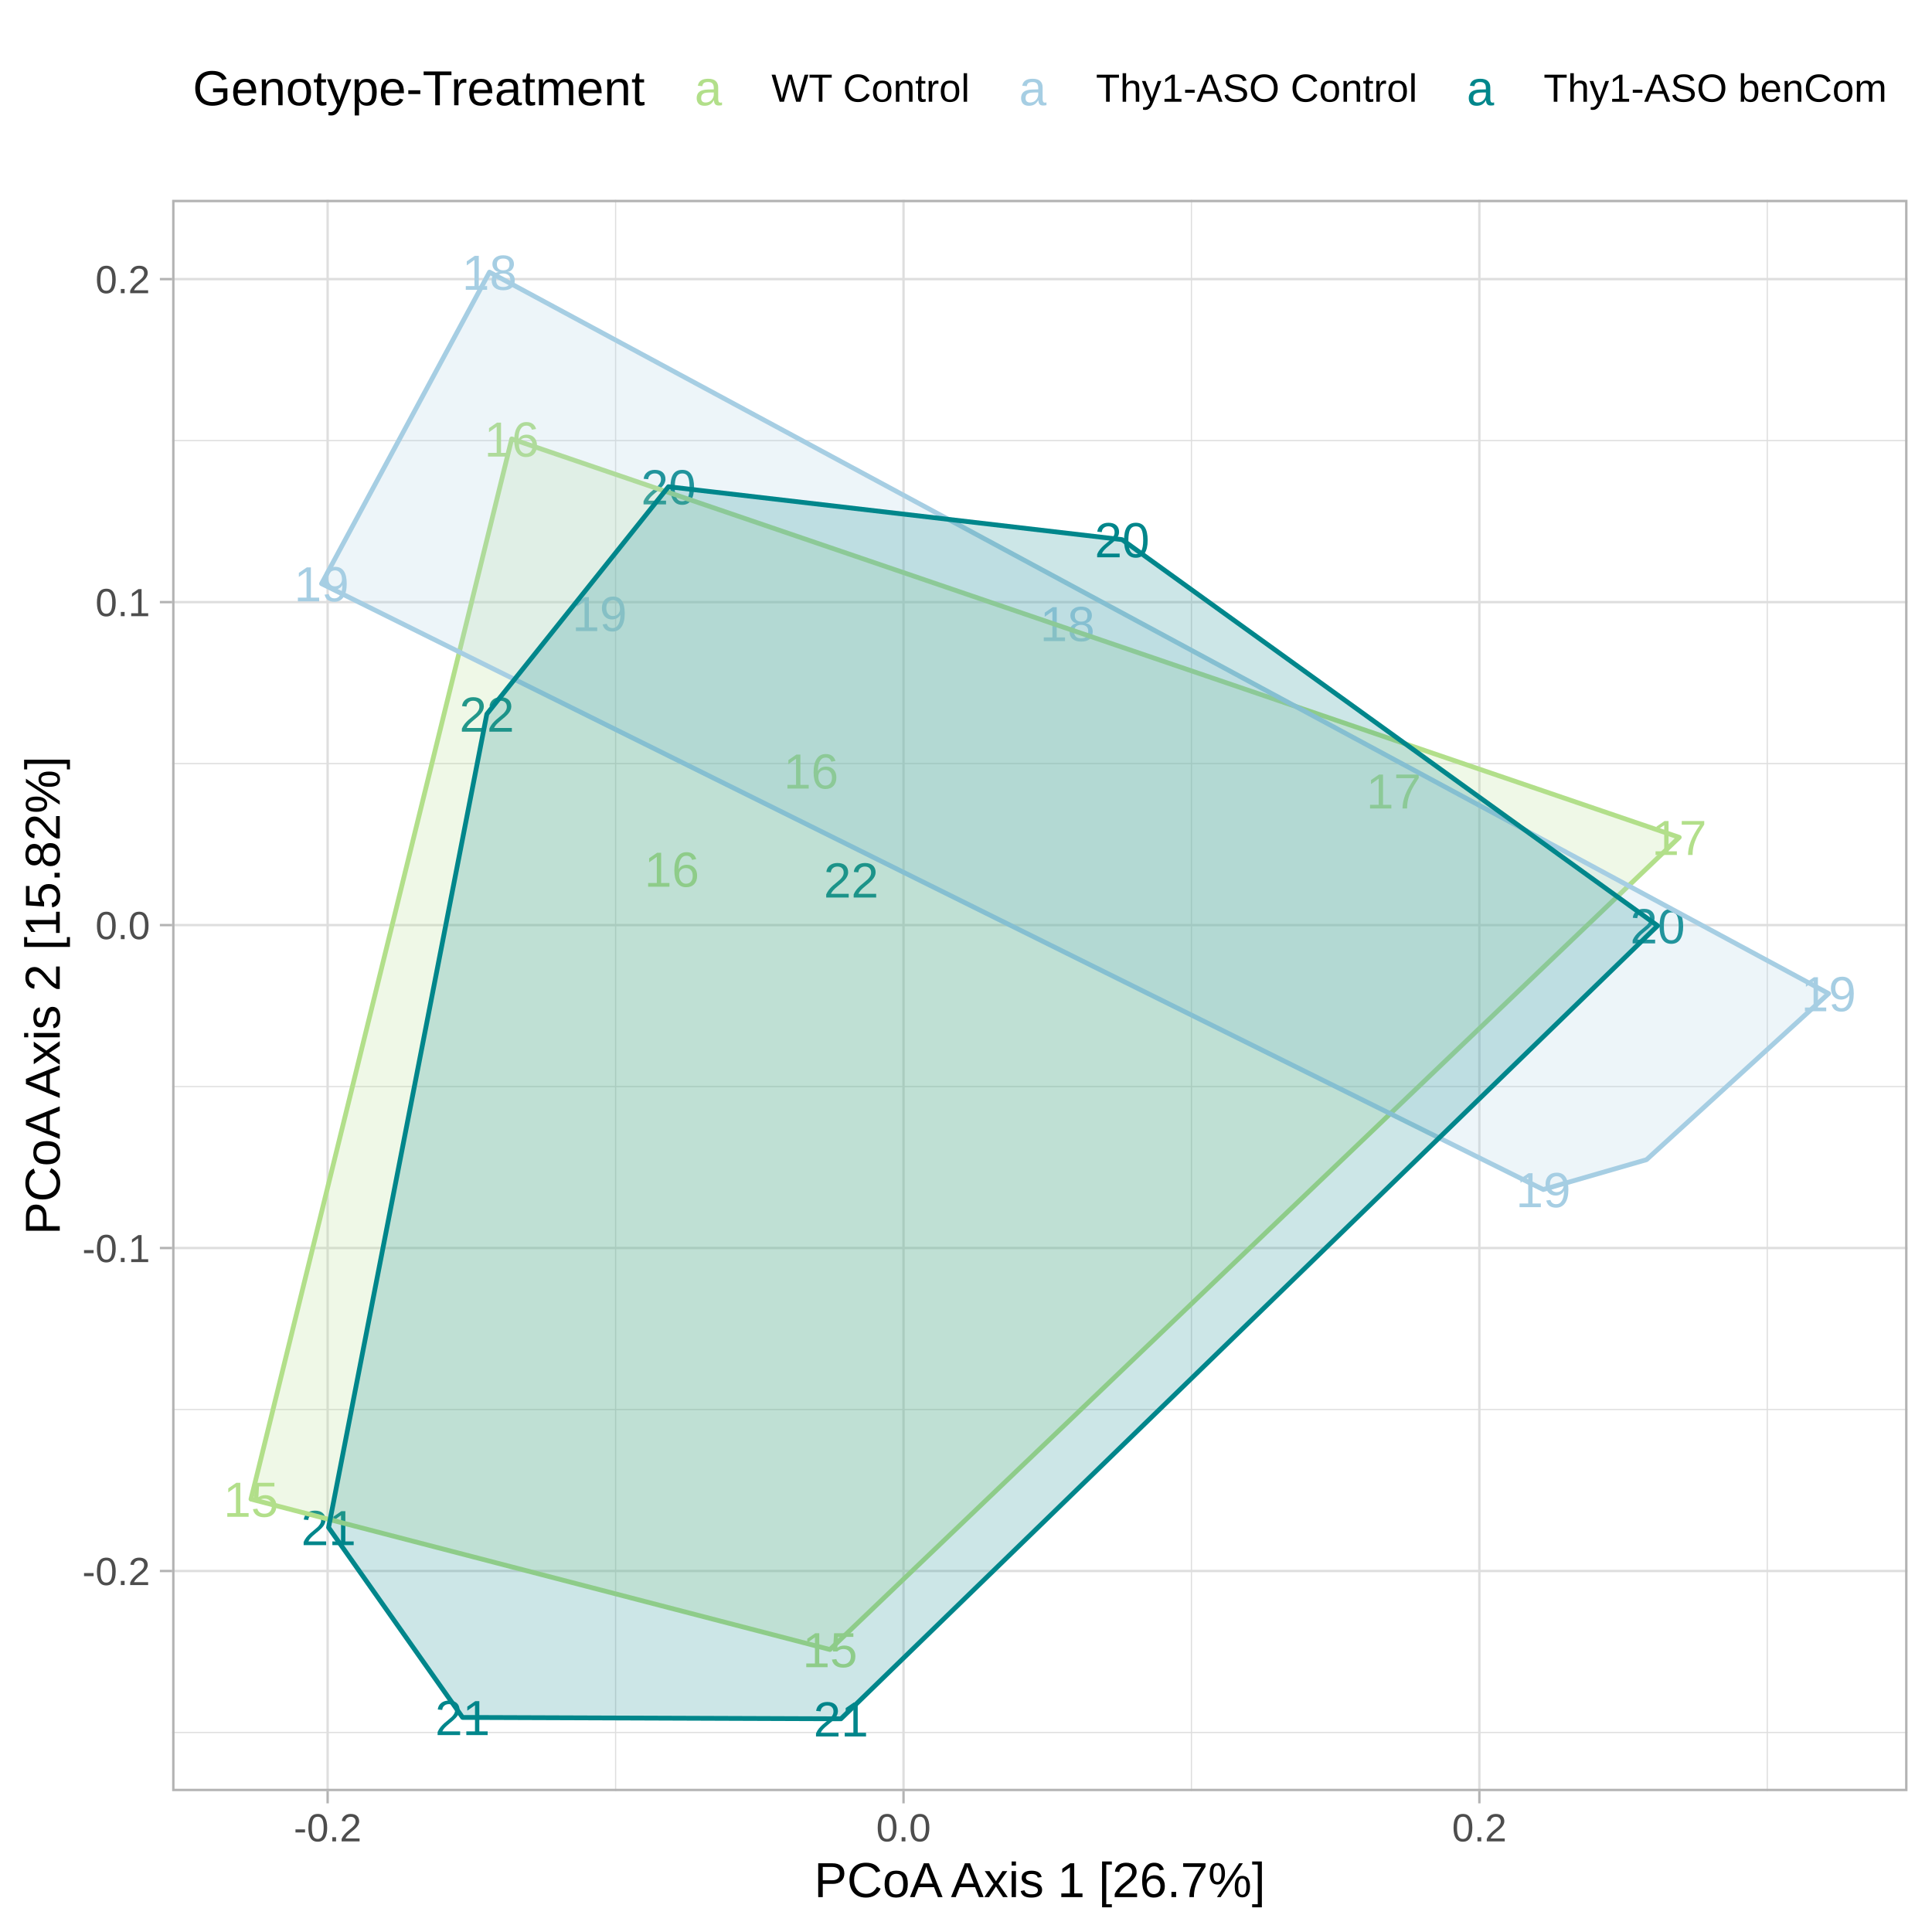
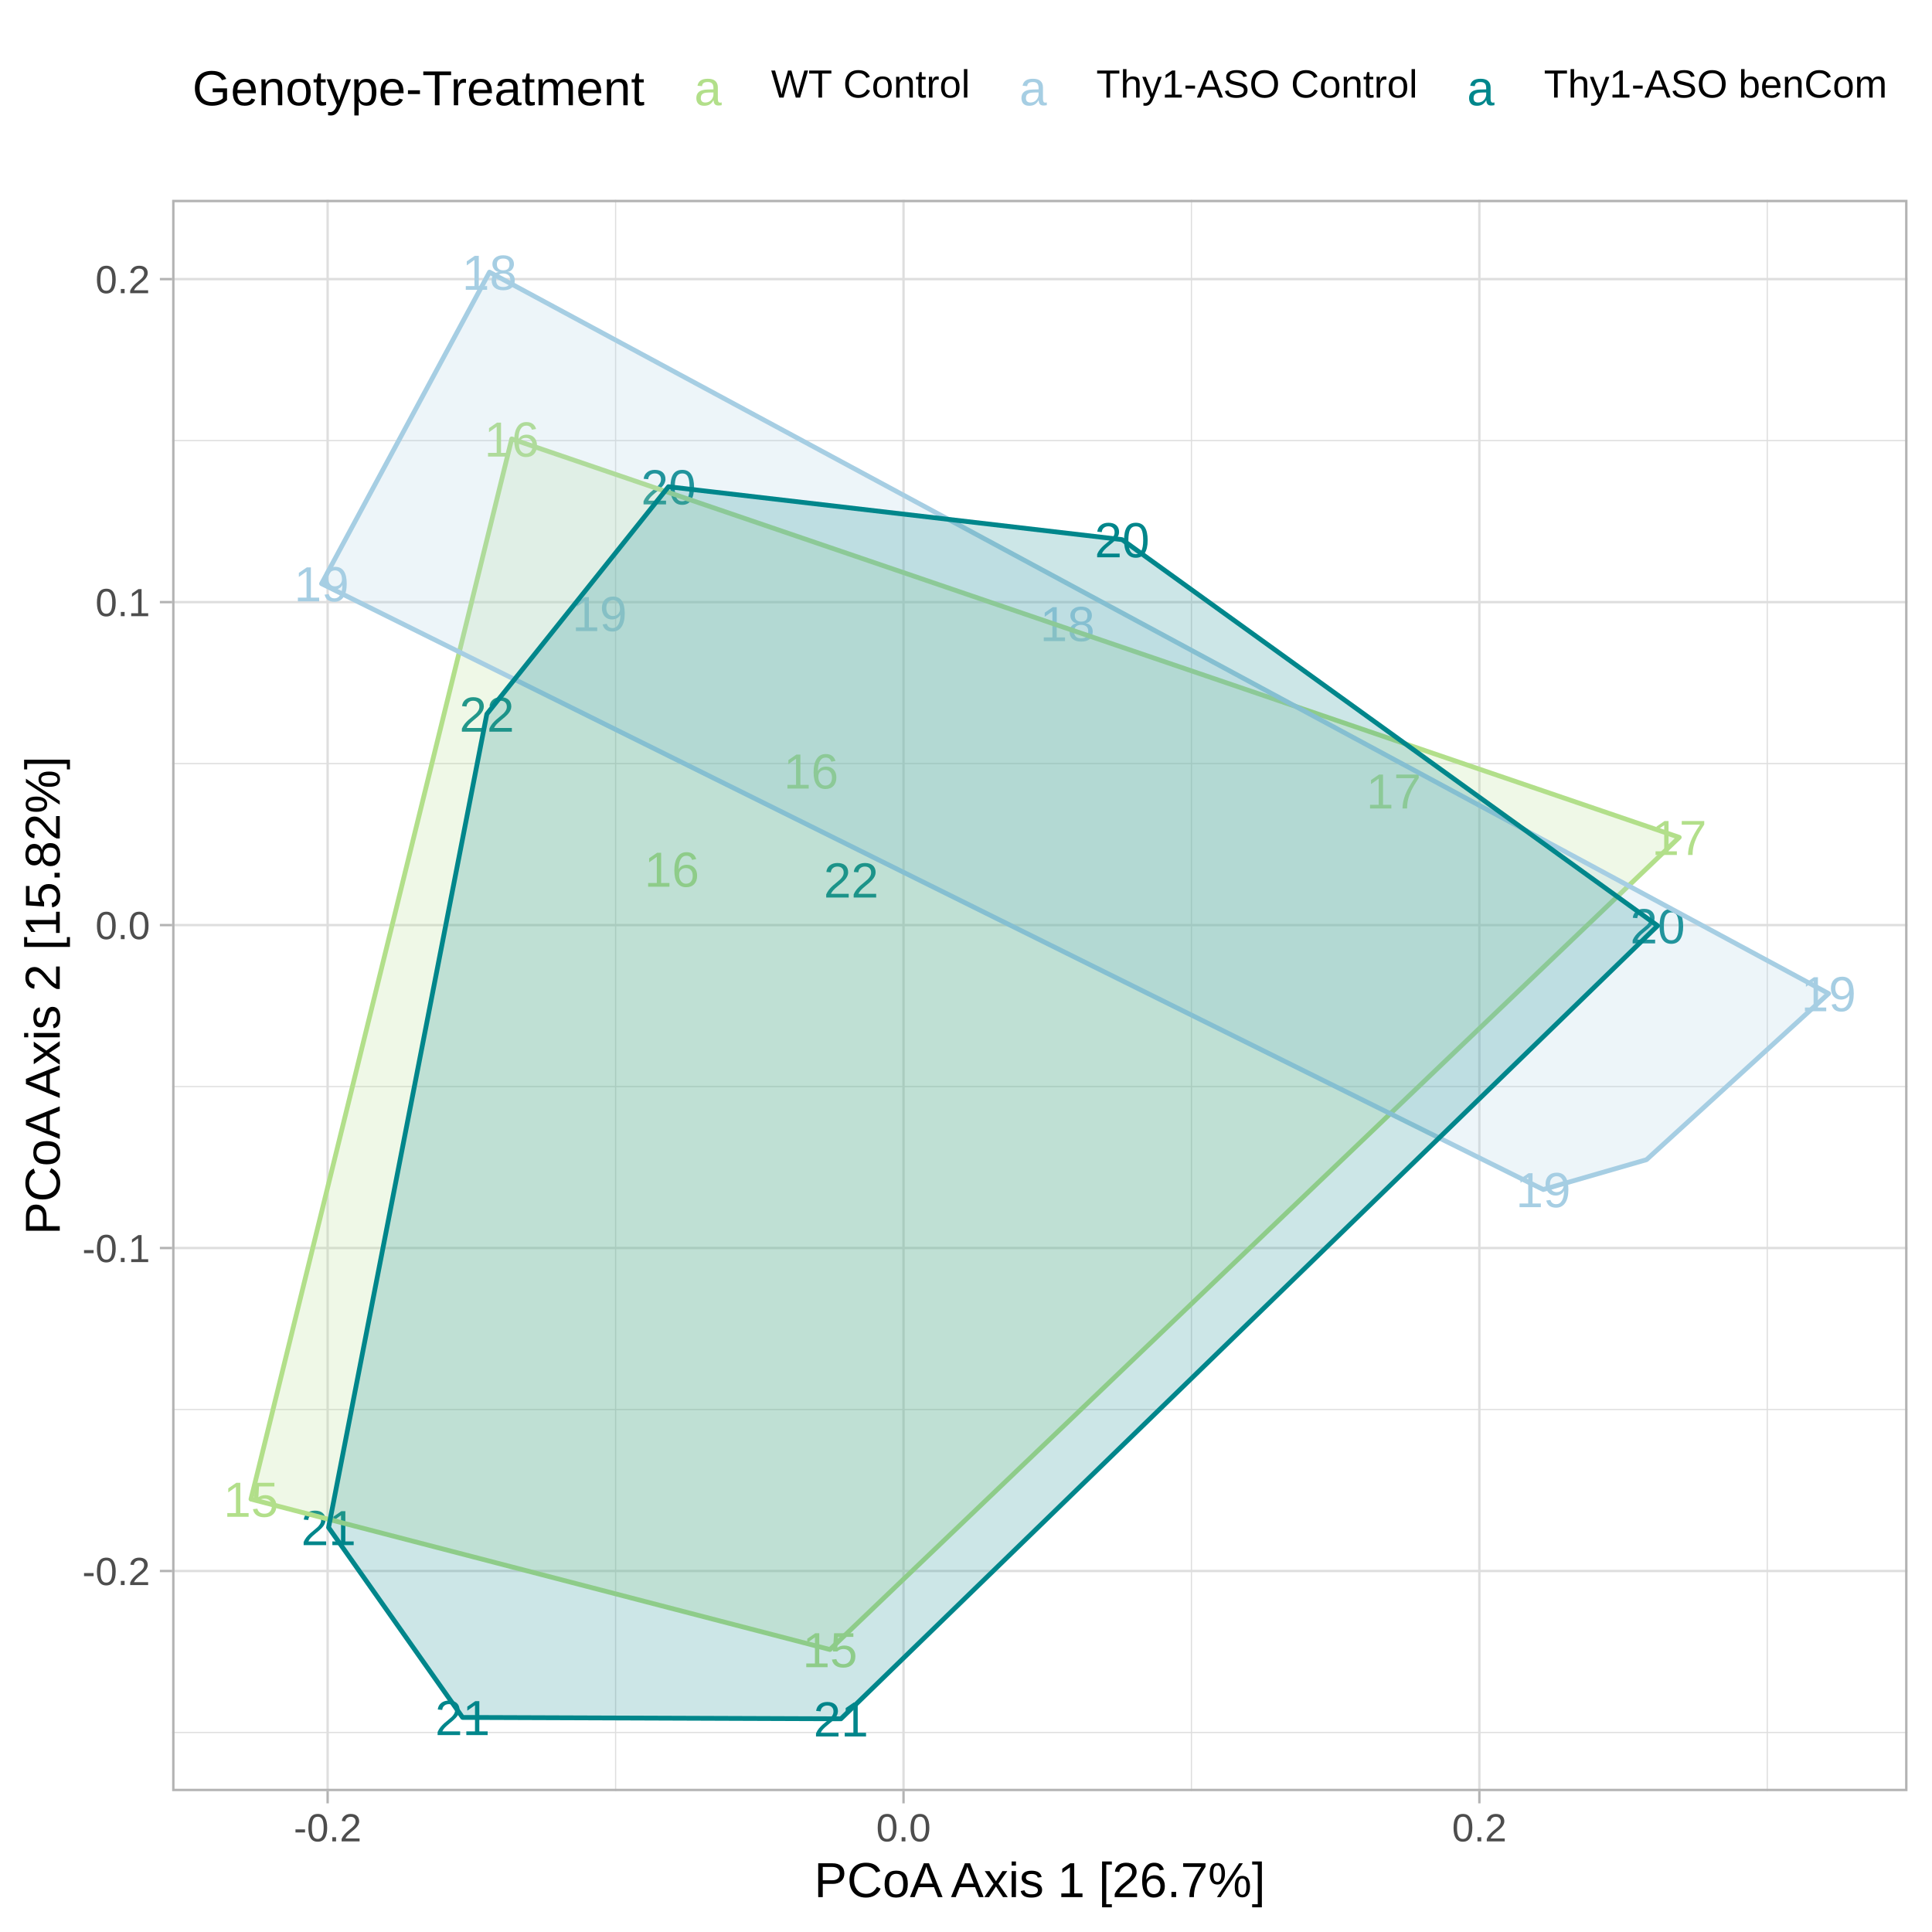
<svg xmlns="http://www.w3.org/2000/svg" width="432.00pt" height="432.00pt" viewBox="0 0 432.00 432.00">
  <g class="svglite">
    <defs>
      <style type="text/css">
    .svglite line, .svglite polyline, .svglite polygon, .svglite path, .svglite rect, .svglite circle {
      fill: none;
      stroke: #000000;
      stroke-linecap: round;
      stroke-linejoin: round;
      stroke-miterlimit: 10.00;
    }
    .svglite text {
      white-space: pre;
    }
    .svglite g.glyphgroup path {
      fill: inherit;
      stroke: none;
    }
  </style>
    </defs>
    <rect width="100%" height="100%" style="stroke: none; fill: #FFFFFF;" />
    <defs>
      <clipPath id="cpMC4wMHw0MzIuMDB8MC4wMHw0MzIuMDA=">
        <rect x="0.00" y="0.00" width="432.00" height="432.00" />
      </clipPath>
    </defs>
    <g clip-path="url(#cpMC4wMHw0MzIuMDB8MC4wMHw0MzIuMDA=)">
      <rect x="0" y="0.00" width="432.00" height="432.00" style="stroke-width: 1.07; stroke: #FFFFFF; fill: #FFFFFF;" />
    </g>
    <defs>
      <clipPath id="cpMzguNDl8NDI2LjUyfDQ0LjY4fDQwMC41MA==">
        <rect x="38.49" y="44.68" width="388.03" height="355.83" />
      </clipPath>
    </defs>
    <g clip-path="url(#cpMzguNDl8NDI2LjUyfDQ0LjY4fDQwMC41MA==)">
      <rect x="38.49" y="44.68" width="388.03" height="355.83" style="stroke-width: 1.07; stroke: none; fill: #FFFFFF;" />
      <polyline points="38.49,387.39 426.52,387.39 " style="stroke-width: 0.27; stroke: #DEDEDE; stroke-linecap: butt;" />
      <polyline points="38.49,315.17 426.52,315.17 " style="stroke-width: 0.27; stroke: #DEDEDE; stroke-linecap: butt;" />
      <polyline points="38.49,242.95 426.52,242.95 " style="stroke-width: 0.27; stroke: #DEDEDE; stroke-linecap: butt;" />
      <polyline points="38.49,170.74 426.52,170.74 " style="stroke-width: 0.27; stroke: #DEDEDE; stroke-linecap: butt;" />
      <polyline points="38.49,98.52 426.52,98.52 " style="stroke-width: 0.27; stroke: #DEDEDE; stroke-linecap: butt;" />
      <polyline points="137.65,400.50 137.65,44.68 " style="stroke-width: 0.27; stroke: #DEDEDE; stroke-linecap: butt;" />
      <polyline points="266.41,400.50 266.41,44.68 " style="stroke-width: 0.27; stroke: #DEDEDE; stroke-linecap: butt;" />
      <polyline points="395.17,400.50 395.17,44.68 " style="stroke-width: 0.27; stroke: #DEDEDE; stroke-linecap: butt;" />
      <polyline points="38.49,351.28 426.52,351.28 " style="stroke-width: 0.53; stroke: #DEDEDE; stroke-linecap: butt;" />
      <polyline points="38.49,279.06 426.52,279.06 " style="stroke-width: 0.53; stroke: #DEDEDE; stroke-linecap: butt;" />
      <polyline points="38.49,206.85 426.52,206.85 " style="stroke-width: 0.53; stroke: #DEDEDE; stroke-linecap: butt;" />
      <polyline points="38.49,134.63 426.52,134.63 " style="stroke-width: 0.53; stroke: #DEDEDE; stroke-linecap: butt;" />
      <polyline points="38.49,62.41 426.52,62.41 " style="stroke-width: 0.53; stroke: #DEDEDE; stroke-linecap: butt;" />
      <polyline points="73.26,400.50 73.26,44.68 " style="stroke-width: 0.53; stroke: #DEDEDE; stroke-linecap: butt;" />
      <polyline points="202.03,400.50 202.03,44.68 " style="stroke-width: 0.53; stroke: #DEDEDE; stroke-linecap: butt;" />
      <polyline points="330.79,400.50 330.79,44.68 " style="stroke-width: 0.53; stroke: #DEDEDE; stroke-linecap: butt;" />
      <text x="185.58" y="372.79" text-anchor="middle" style="font-size: 11.04px;fill: #B2DF8A; font-family: &quot;Arial&quot;;" textLength="12.28px" lengthAdjust="spacingAndGlyphs">15</text>
      <text x="56.12" y="339.16" text-anchor="middle" style="font-size: 11.04px;fill: #B2DF8A; font-family: &quot;Arial&quot;;" textLength="12.28px" lengthAdjust="spacingAndGlyphs">15</text>
      <text x="114.42" y="102.09" text-anchor="middle" style="font-size: 11.04px;fill: #B2DF8A; font-family: &quot;Arial&quot;;" textLength="12.28px" lengthAdjust="spacingAndGlyphs">16</text>
      <text x="181.36" y="176.32" text-anchor="middle" style="font-size: 11.04px;fill: #B2DF8A; font-family: &quot;Arial&quot;;" textLength="12.28px" lengthAdjust="spacingAndGlyphs">16</text>
      <text x="150.22" y="198.27" text-anchor="middle" style="font-size: 11.04px;fill: #B2DF8A; font-family: &quot;Arial&quot;;" textLength="12.28px" lengthAdjust="spacingAndGlyphs">16</text>
      <text x="311.64" y="180.78" text-anchor="middle" style="font-size: 11.04px;fill: #B2DF8A; font-family: &quot;Arial&quot;;" textLength="12.28px" lengthAdjust="spacingAndGlyphs">17</text>
      <text x="375.48" y="191.18" text-anchor="middle" style="font-size: 11.04px;fill: #B2DF8A; font-family: &quot;Arial&quot;;" textLength="12.28px" lengthAdjust="spacingAndGlyphs">17</text>
      <text x="109.45" y="64.80" text-anchor="middle" style="font-size: 11.04px;fill: #A6CEE3; font-family: &quot;Arial&quot;;" textLength="12.28px" lengthAdjust="spacingAndGlyphs">18</text>
      <text x="345.07" y="269.93" text-anchor="middle" style="font-size: 11.04px;fill: #A6CEE3; font-family: &quot;Arial&quot;;" textLength="12.28px" lengthAdjust="spacingAndGlyphs">19</text>
      <text x="71.90" y="134.46" text-anchor="middle" style="font-size: 11.04px;fill: #A6CEE3; font-family: &quot;Arial&quot;;" textLength="12.28px" lengthAdjust="spacingAndGlyphs">19</text>
      <text x="134.07" y="141.11" text-anchor="middle" style="font-size: 11.04px;fill: #A6CEE3; font-family: &quot;Arial&quot;;" textLength="12.28px" lengthAdjust="spacingAndGlyphs">19</text>
      <text x="238.68" y="143.36" text-anchor="middle" style="font-size: 11.04px;fill: #A6CEE3; font-family: &quot;Arial&quot;;" textLength="12.28px" lengthAdjust="spacingAndGlyphs">18</text>
      <text x="408.88" y="226.11" text-anchor="middle" style="font-size: 11.04px;fill: #A6CEE3; font-family: &quot;Arial&quot;;" textLength="12.28px" lengthAdjust="spacingAndGlyphs">19</text>
      <text x="149.47" y="112.78" text-anchor="middle" style="font-size: 11.04px;fill: #00868B; font-family: &quot;Arial&quot;;" textLength="12.28px" lengthAdjust="spacingAndGlyphs">20</text>
      <text x="103.43" y="387.97" text-anchor="middle" style="font-size: 11.04px;fill: #00868B; font-family: &quot;Arial&quot;;" textLength="12.28px" lengthAdjust="spacingAndGlyphs">21</text>
      <text x="188.04" y="388.28" text-anchor="middle" style="font-size: 11.04px;fill: #00868B; font-family: &quot;Arial&quot;;" textLength="12.28px" lengthAdjust="spacingAndGlyphs">21</text>
      <text x="73.47" y="345.50" text-anchor="middle" style="font-size: 11.04px;fill: #00868B; font-family: &quot;Arial&quot;;" textLength="12.28px" lengthAdjust="spacingAndGlyphs">21</text>
      <text x="190.32" y="200.69" text-anchor="middle" style="font-size: 11.04px;fill: #00868B; font-family: &quot;Arial&quot;;" textLength="12.28px" lengthAdjust="spacingAndGlyphs">22</text>
      <text x="108.86" y="163.61" text-anchor="middle" style="font-size: 11.04px;fill: #00868B; font-family: &quot;Arial&quot;;" textLength="12.28px" lengthAdjust="spacingAndGlyphs">22</text>
      <text x="370.64" y="210.94" text-anchor="middle" style="font-size: 11.04px;fill: #00868B; font-family: &quot;Arial&quot;;" textLength="12.28px" lengthAdjust="spacingAndGlyphs">20</text>
      <text x="250.90" y="124.61" text-anchor="middle" style="font-size: 11.04px;fill: #00868B; font-family: &quot;Arial&quot;;" textLength="12.28px" lengthAdjust="spacingAndGlyphs">20</text>
      <polygon points="185.58,368.84 56.12,335.21 114.42,98.14 375.48,187.23 " style="stroke-width: 1.07; stroke: #B2DF8A; stroke-linecap: butt; fill: #B2DF8A; fill-opacity: 0.20;" />
      <polygon points="408.88,222.16 368.16,259.31 345.07,265.98 71.90,130.51 109.45,60.85 " style="stroke-width: 1.07; stroke: #A6CEE3; stroke-linecap: butt; fill: #A6CEE3; fill-opacity: 0.20;" />
      <polygon points="188.04,384.33 103.43,384.02 73.47,341.55 108.86,159.66 149.47,108.83 250.90,120.66 370.64,206.99 " style="stroke-width: 1.07; stroke: #00868B; stroke-linecap: butt; fill: #00868B; fill-opacity: 0.20;" />
      <rect x="38.49" y="44.68" width="388.03" height="355.83" style="stroke-width: 1.07; stroke: #B3B3B3;" />
    </g>
    <g clip-path="url(#cpMC4wMHw0MzIuMDB8MC4wMHw0MzIuMDA=)">
      <text x="33.56" y="354.43" text-anchor="end" style="font-size: 8.80px;fill: #4D4D4D; font-family: &quot;Arial&quot;;" textLength="15.14px" lengthAdjust="spacingAndGlyphs">-0.2</text>
      <text x="33.56" y="282.21" text-anchor="end" style="font-size: 8.80px;fill: #4D4D4D; font-family: &quot;Arial&quot;;" textLength="15.14px" lengthAdjust="spacingAndGlyphs">-0.1</text>
      <text x="33.56" y="210.00" text-anchor="end" style="font-size: 8.80px;fill: #4D4D4D; font-family: &quot;Arial&quot;;" textLength="12.22px" lengthAdjust="spacingAndGlyphs">0.0</text>
      <text x="33.56" y="137.78" text-anchor="end" style="font-size: 8.80px;fill: #4D4D4D; font-family: &quot;Arial&quot;;" textLength="12.22px" lengthAdjust="spacingAndGlyphs">0.1</text>
      <text x="33.56" y="65.56" text-anchor="end" style="font-size: 8.80px;fill: #4D4D4D; font-family: &quot;Arial&quot;;" textLength="12.22px" lengthAdjust="spacingAndGlyphs">0.2</text>
      <polyline points="35.75,351.28 38.49,351.28 " style="stroke-width: 0.53; stroke: #B3B3B3; stroke-linecap: butt;" />
      <polyline points="35.75,279.06 38.49,279.06 " style="stroke-width: 0.53; stroke: #B3B3B3; stroke-linecap: butt;" />
      <polyline points="35.75,206.85 38.49,206.85 " style="stroke-width: 0.53; stroke: #B3B3B3; stroke-linecap: butt;" />
      <polyline points="35.75,134.63 38.49,134.63 " style="stroke-width: 0.53; stroke: #B3B3B3; stroke-linecap: butt;" />
      <polyline points="35.75,62.41 38.49,62.41 " style="stroke-width: 0.53; stroke: #B3B3B3; stroke-linecap: butt;" />
      <polyline points="73.26,403.24 73.26,400.50 " style="stroke-width: 0.53; stroke: #B3B3B3; stroke-linecap: butt;" />
      <polyline points="202.03,403.24 202.03,400.50 " style="stroke-width: 0.53; stroke: #B3B3B3; stroke-linecap: butt;" />
      <polyline points="330.79,403.24 330.79,400.50 " style="stroke-width: 0.53; stroke: #B3B3B3; stroke-linecap: butt;" />
      <text x="73.26" y="411.74" text-anchor="middle" style="font-size: 8.80px;fill: #4D4D4D; font-family: &quot;Arial&quot;;" textLength="15.14px" lengthAdjust="spacingAndGlyphs">-0.2</text>
      <text x="202.03" y="411.74" text-anchor="middle" style="font-size: 8.80px;fill: #4D4D4D; font-family: &quot;Arial&quot;;" textLength="12.22px" lengthAdjust="spacingAndGlyphs">0.0</text>
      <text x="330.79" y="411.74" text-anchor="middle" style="font-size: 8.80px;fill: #4D4D4D; font-family: &quot;Arial&quot;;" textLength="12.22px" lengthAdjust="spacingAndGlyphs">0.2</text>
      <text x="232.50" y="424.20" text-anchor="middle" style="font-size: 11.00px; font-family: &quot;Arial&quot;;" textLength="100.97px" lengthAdjust="spacingAndGlyphs">PCoA Axis 1 [26.7%]</text>
      <text transform="translate(13.36,222.59) rotate(-90)" text-anchor="middle" style="font-size: 11.00px; font-family: &quot;Arial&quot;;" textLength="107.09px" lengthAdjust="spacingAndGlyphs">PCoA Axis 2 [15.82%]</text>
-       <rect x="37.63" y="5.48" width="389.75" height="28.24" style="stroke-width: 1.07; stroke: none; fill: #FFFFFF;" />
-       <text x="43.11" y="23.54" style="font-size: 11.00px; font-family: &quot;Arial&quot;;" textLength="101.16px" lengthAdjust="spacingAndGlyphs">Genotype-Treatment</text>
-       <rect x="149.74" y="10.96" width="17.28" height="17.28" style="stroke-width: 1.07; stroke: none; fill: #FFFFFF;" />
-       <text x="158.38" y="23.55" text-anchor="middle" style="font-size: 11.04px;fill: #B2DF8A; font-family: &quot;Arial&quot;;" textLength="6.14px" lengthAdjust="spacingAndGlyphs">a</text>
-       <rect x="222.28" y="10.96" width="17.28" height="17.28" style="stroke-width: 1.07; stroke: none; fill: #FFFFFF;" />
-       <text x="230.92" y="23.55" text-anchor="middle" style="font-size: 11.04px;fill: #A6CEE3; font-family: &quot;Arial&quot;;" textLength="6.14px" lengthAdjust="spacingAndGlyphs">a</text>
-       <rect x="322.38" y="10.96" width="17.28" height="17.28" style="stroke-width: 1.07; stroke: none; fill: #FFFFFF;" />
-       <text x="331.02" y="23.55" text-anchor="middle" style="font-size: 11.04px;fill: #00868B; font-family: &quot;Arial&quot;;" textLength="6.14px" lengthAdjust="spacingAndGlyphs">a</text>
-       <text x="172.50" y="22.75" style="font-size: 8.80px; font-family: &quot;Arial&quot;;" textLength="44.30px" lengthAdjust="spacingAndGlyphs">WT Control</text>
-       <text x="245.04" y="22.75" style="font-size: 8.80px; font-family: &quot;Arial&quot;;" textLength="71.86px" lengthAdjust="spacingAndGlyphs">Thy1-ASO Control</text>
-       <text x="345.14" y="22.75" style="font-size: 8.80px; font-family: &quot;Arial&quot;;" textLength="76.77px" lengthAdjust="spacingAndGlyphs">Thy1-ASO benCom</text>
+       <rect x="37.55" y="5.48" width="389.91" height="28.24" style="stroke-width: 1.07; stroke: none; fill: #FFFFFF;" />
+       <text x="43.03" y="23.54" style="font-size: 11.00px; font-family: &quot;Arial&quot;;" textLength="101.16px" lengthAdjust="spacingAndGlyphs">Genotype-Treatment</text>
+       <rect x="149.66" y="10.96" width="17.28" height="17.28" style="stroke-width: 1.07; stroke: none; fill: #FFFFFF;" />
+       <text x="158.30" y="23.55" text-anchor="middle" style="font-size: 11.04px;fill: #B2DF8A; font-family: &quot;Arial&quot;;" textLength="6.14px" lengthAdjust="spacingAndGlyphs">a</text>
+       <rect x="222.36" y="10.96" width="17.28" height="17.28" style="stroke-width: 1.07; stroke: none; fill: #FFFFFF;" />
+       <text x="231.00" y="23.55" text-anchor="middle" style="font-size: 11.04px;fill: #A6CEE3; font-family: &quot;Arial&quot;;" textLength="6.14px" lengthAdjust="spacingAndGlyphs">a</text>
+       <rect x="322.45" y="10.96" width="17.28" height="17.28" style="stroke-width: 1.07; stroke: none; fill: #FFFFFF;" />
+       <text x="331.09" y="23.55" text-anchor="middle" style="font-size: 11.04px;fill: #00868B; font-family: &quot;Arial&quot;;" textLength="6.14px" lengthAdjust="spacingAndGlyphs">a</text>
+       <text x="172.42" y="21.82" style="font-size: 8.80px; font-family: &quot;Arial&quot;;" textLength="13.67px" lengthAdjust="spacingAndGlyphs">WT</text>
+       <text x="188.53" y="21.82" style="font-size: 8.80px; font-family: &quot;Arial&quot;;" textLength="28.34px" lengthAdjust="spacingAndGlyphs">Control</text>
+       <text x="245.12" y="21.82" style="font-size: 8.80px; font-family: &quot;Arial&quot;;" textLength="41.08px" lengthAdjust="spacingAndGlyphs">Thy1-ASO</text>
+       <text x="288.63" y="21.82" style="font-size: 8.80px; font-family: &quot;Arial&quot;;" textLength="28.34px" lengthAdjust="spacingAndGlyphs">Control</text>
+       <text x="345.21" y="21.82" style="font-size: 8.80px; font-family: &quot;Arial&quot;;" textLength="41.08px" lengthAdjust="spacingAndGlyphs">Thy1-ASO</text>
+       <text x="388.73" y="21.82" style="font-size: 8.80px; font-family: &quot;Arial&quot;;" textLength="33.25px" lengthAdjust="spacingAndGlyphs">benCom</text>
    </g>
  </g>
</svg>
